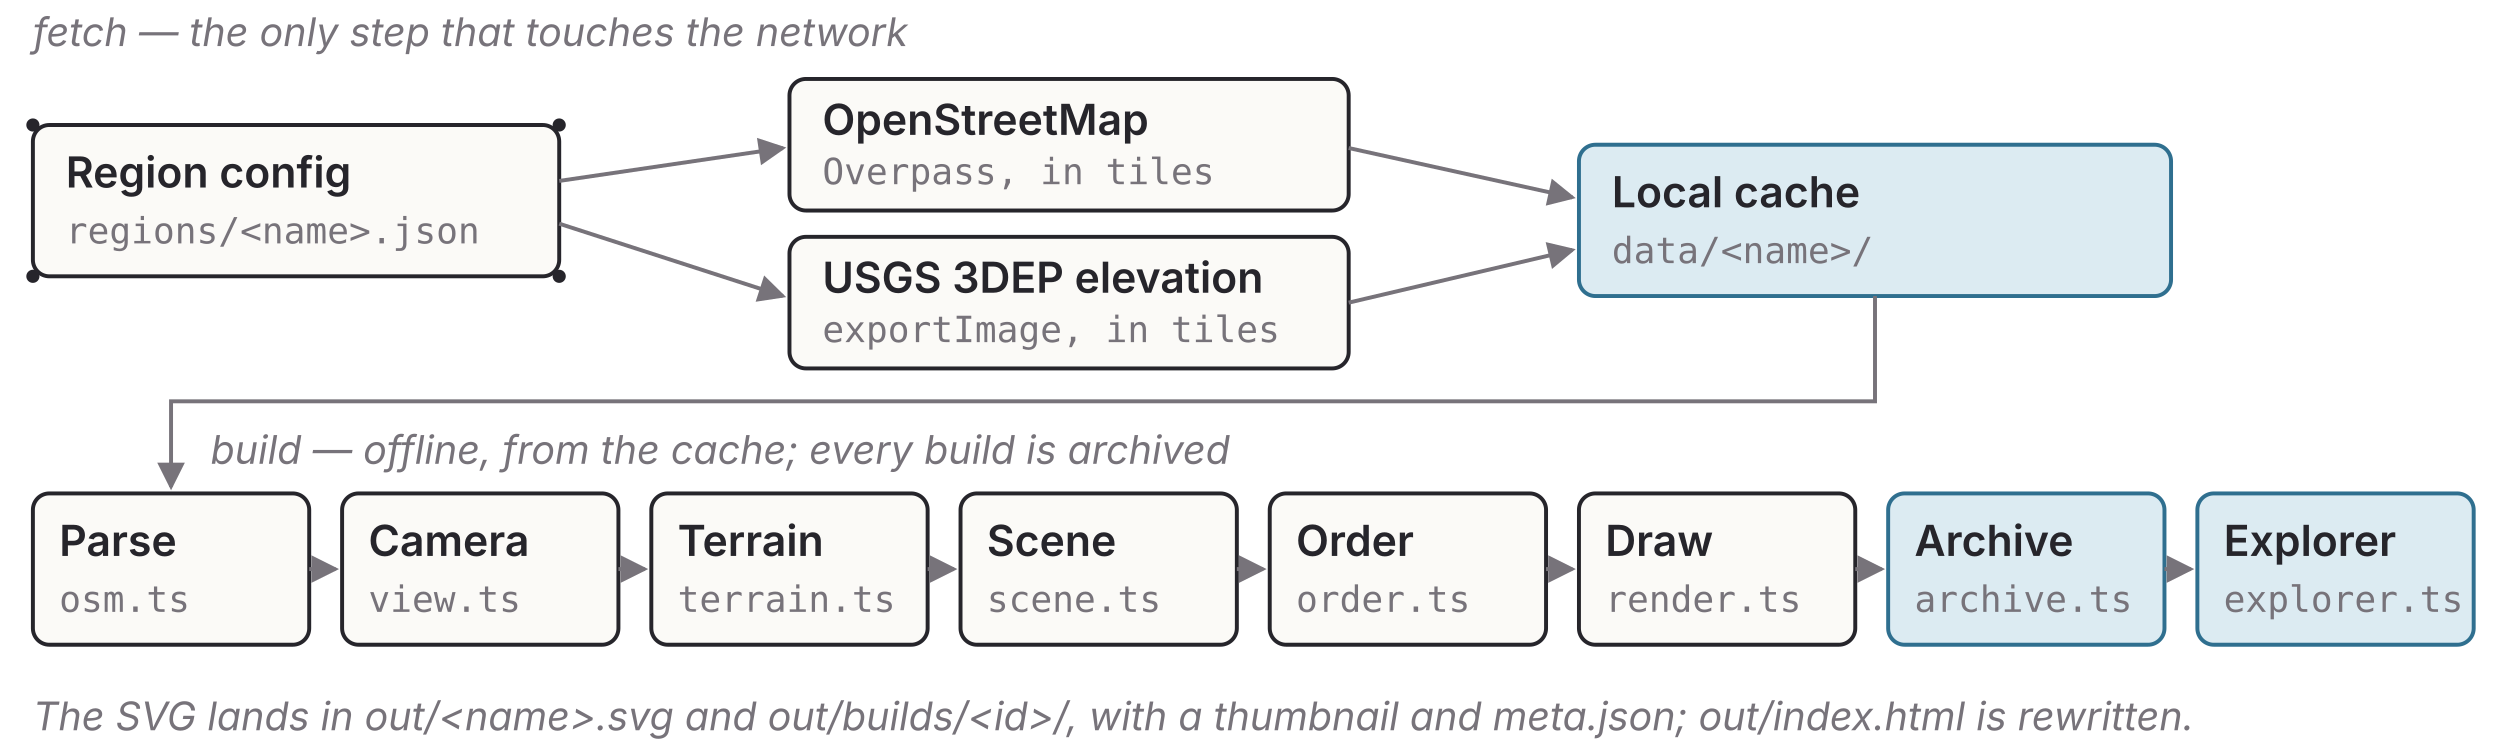
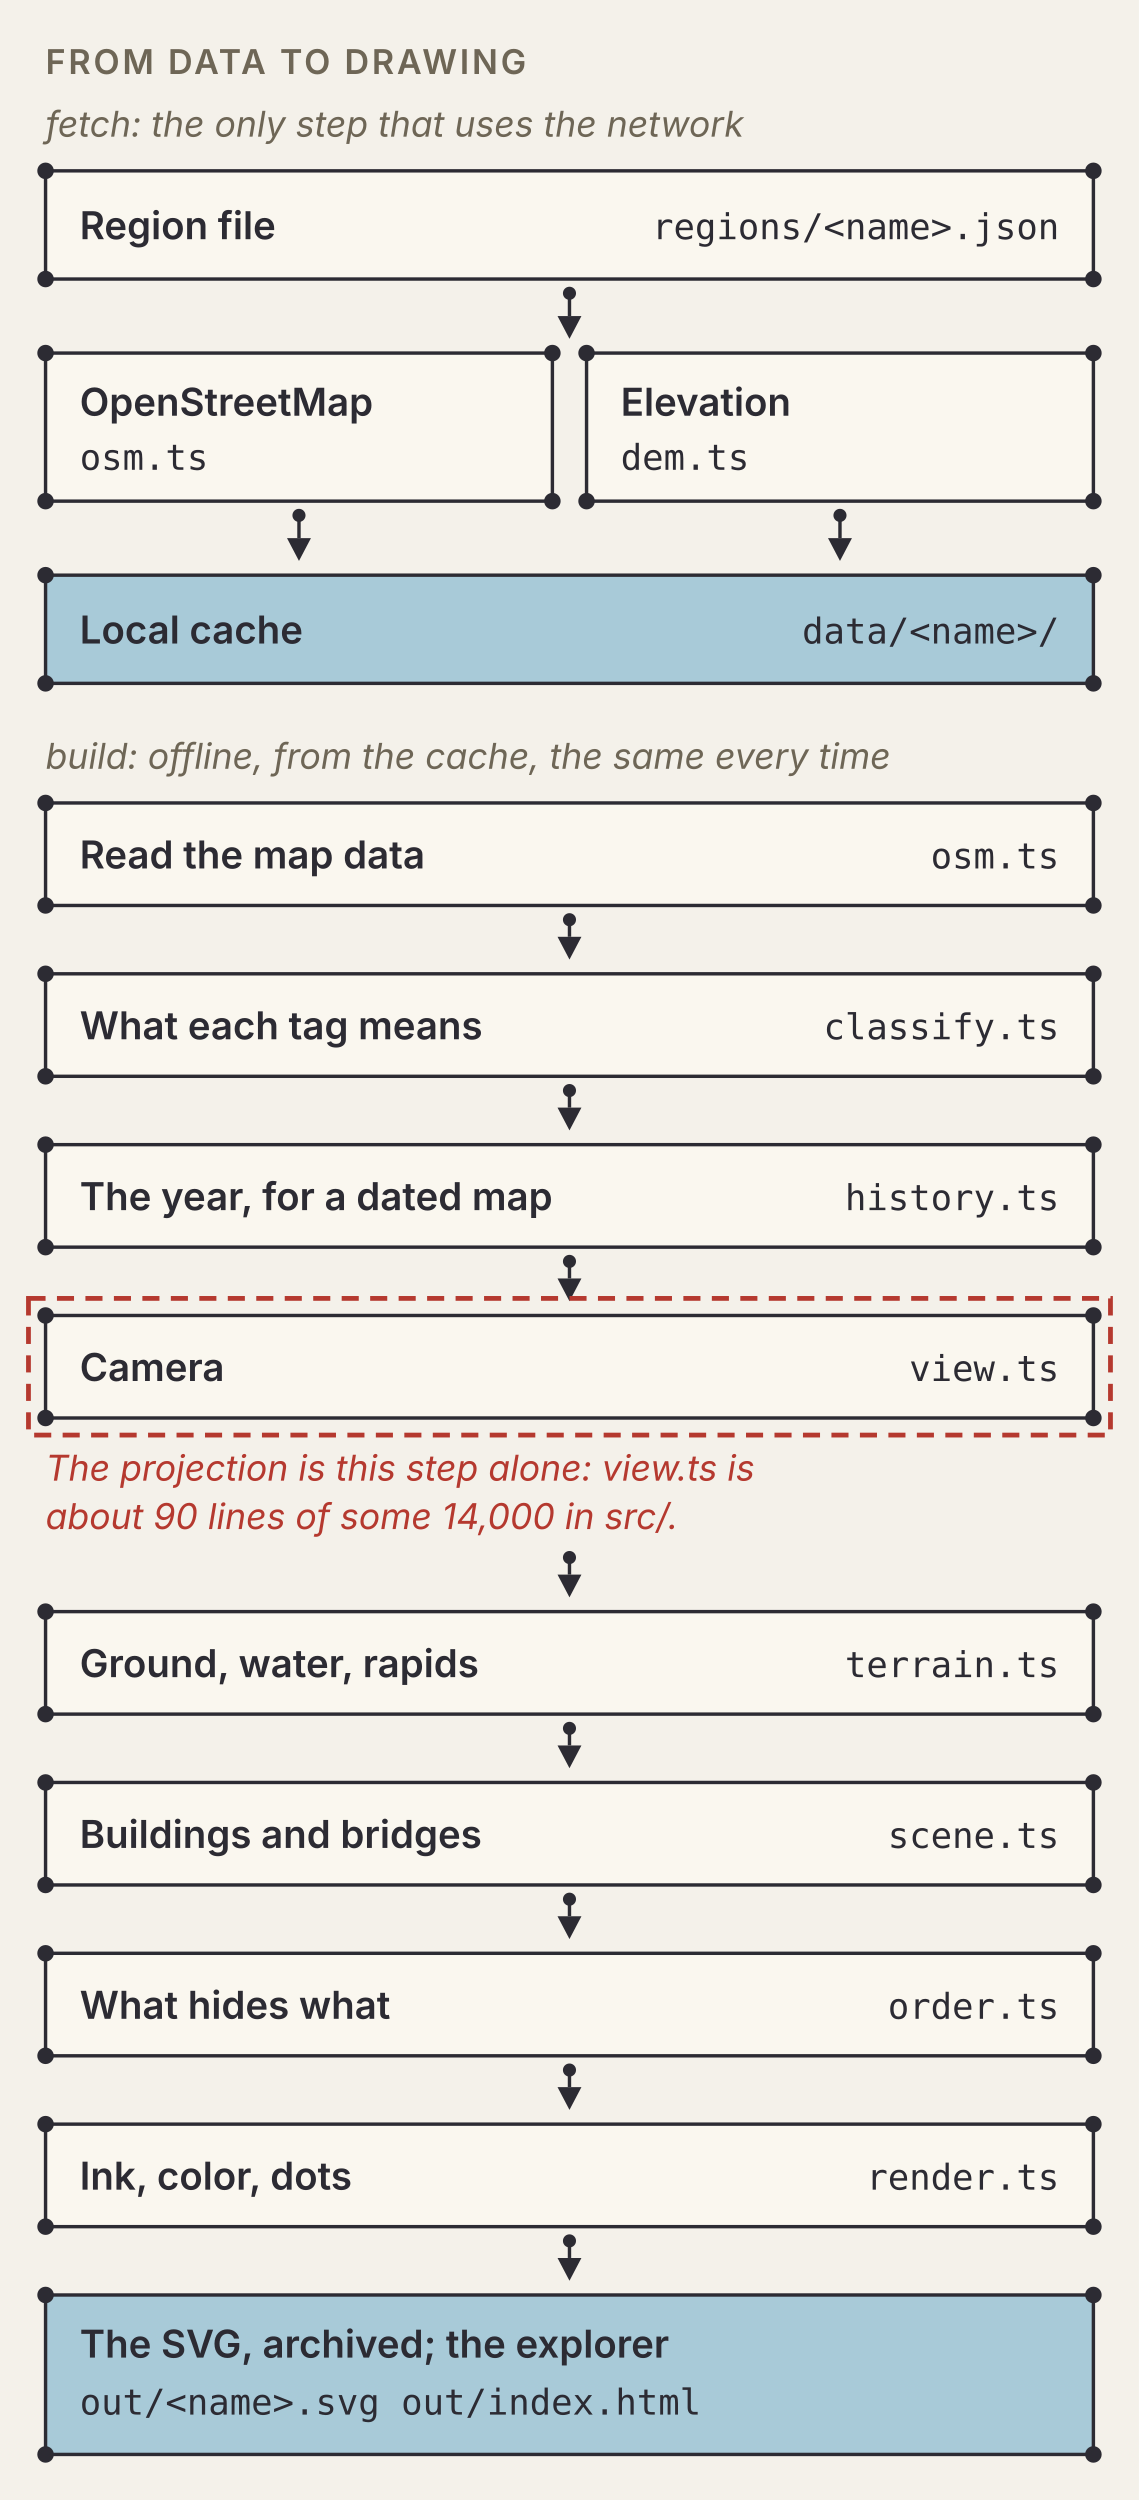
- <svg xmlns="http://www.w3.org/2000/svg" viewBox="0 0 760 228" role="img" aria-labelledby="t d" font-family="ui-sans-serif, -apple-system, 'Segoe UI', system-ui, sans-serif">
+ <svg xmlns="http://www.w3.org/2000/svg" viewBox="0 0 400 878" width="400" height="878" role="img" aria-labelledby="pipe-t pipe-d">
  <style>
- .b{fill:#fbfaf7;stroke:#26252b;stroke-width:1.2}
- .k{fill:#dcebf2;stroke:#2f6f8f;stroke-width:1.2}
- .t{fill:#26252b;font-size:13px;font-weight:600}
- .s{fill:#77737a;font-size:11px;font-family:ui-monospace,SFMono-Regular,Menlo,monospace}
- .l{fill:#77737a;font-size:12px;font-style:italic}
- .a{fill:none;stroke:#77737a;stroke-width:1.2;marker-end:url(#h)}
- .h{fill:#77737a}
- .dot{fill:#26252b}
- @media (prefers-color-scheme: dark){
- .b{fill:#1b1d23;stroke:#e5e6ec}.k{fill:#22323d;stroke:#7fb6d4}.t{fill:#e5e6ec}.s,.l{fill:#9497a3}.a{stroke:#9497a3}.h{fill:#9497a3}.dot{fill:#e5e6ec}
- }
+ text{font-family:ui-sans-serif, -apple-system, 'Segoe UI', system-ui, sans-serif}
+ .h{font:600 12px ui-sans-serif, -apple-system, 'Segoe UI', system-ui, sans-serif;letter-spacing:.08em}
+ .n{font:700 16px 'Libre Baskerville', Baskerville, Georgia, serif}
+ .b{font-size:13.5px}
+ .bb{font-size:13.5px;font-weight:600}
+ .m{font:12.5px ui-monospace, SFMono-Regular, Menlo, monospace}
+ .s{font-size:12.5px}
+ .si{font-size:12.5px;font-style:italic}
+ .bg{fill:#f4f1ea}.ink{fill:#2c2b33}.dim{fill:#6e6656}.card{fill:#faf7ef}.artist{fill:#f2c879}.agent{fill:#c3d3e2}.code{fill:#d3dfb9}.cache{fill:#a8cad8}.acc{fill:#b5392f}.edge{fill:none;stroke:#2c2b33;stroke-width:1.2}.thin{fill:none;stroke:#2c2b33;stroke-width:0.72}.edge.card{fill:#faf7ef}.edge.cache{fill:#a8cad8}.edge.artist{fill:#f2c879}.edge.agent{fill:#c3d3e2}.edge.code{fill:#d3dfb9}.mark{fill:#f4f1ea;stroke:#2c2b33;stroke-width:1.2}.mark.solid{fill:#2c2b33}.mark.dash{stroke-dasharray:2.6 1.7}.hl{fill:none;stroke:#b5392f;stroke-width:1.68;stroke-dasharray:6 4}
+ @media (prefers-color-scheme: dark){.bg{fill:#14161d}.ink{fill:#c9d1e6}.dim{fill:#8a90a2}.card{fill:#1d2029}.artist{fill:#8a6f3c}.agent{fill:#34465a}.code{fill:#22302a}.cache{fill:#1b2e3b}.acc{fill:#e0614f}.edge{fill:none;stroke:#c9d1e6;stroke-width:1.2}.thin{fill:none;stroke:#c9d1e6;stroke-width:0.72}.edge.card{fill:#1d2029}.edge.cache{fill:#1b2e3b}.edge.artist{fill:#8a6f3c}.edge.agent{fill:#34465a}.edge.code{fill:#22302a}.mark{fill:#14161d;stroke:#c9d1e6;stroke-width:1.2}.mark.solid{fill:#c9d1e6}.mark.dash{stroke-dasharray:2.6 1.7}.hl{fill:none;stroke:#e0614f;stroke-width:1.68;stroke-dasharray:6 4}}
</style>
-   <defs>
-     <marker id="h" viewBox="0 0 8 8" refX="7" refY="4" markerWidth="7" markerHeight="7" orient="auto">
-       <path class="h" d="M0 0L8 4L0 8z" />
-     </marker>
-   </defs>
-   <text class="l" x="10" y="14">fetch — the only step that touches the network</text>
-   <rect class="b" x="10" y="38" width="160" height="46" rx="5" />
-   <text class="t" x="20" y="57">Region config</text>
-   <text class="s" x="20" y="74">regions/&lt;name&gt;.json</text>
-   <rect class="b" x="240" y="24" width="170" height="40" rx="5" />
-   <text class="t" x="250" y="41">OpenStreetMap</text>
-   <text class="s" x="250" y="56">Overpass, in tiles</text>
-   <rect class="b" x="240" y="72" width="170" height="40" rx="5" />
-   <text class="t" x="250" y="89">USGS 3DEP elevation</text>
-   <text class="s" x="250" y="104">exportImage, in tiles</text>
-   <rect class="k" x="480" y="44" width="180" height="46" rx="5" />
-   <text class="t" x="490" y="63">Local cache</text>
-   <text class="s" x="490" y="80">data/&lt;name&gt;/</text>
-   <path class="a" d="M170 55L238 45" />
-   <path class="a" d="M170 68L238 90" />
-   <path class="a" d="M410 45L478 60" />
-   <path class="a" d="M410 92L478 76" />
-   <text class="l" x="64" y="141">build — offline, from the cache; every build is archived</text>
-   <path class="a" d="M570 90V122H52V148" />
-   <g transform="translate(10 150)">
-     <rect class="b" x="0" width="84" height="46" rx="5" />
-     <text class="t" x="8" y="19">Parse</text>
-     <text class="s" x="8" y="36">osm.ts</text>
-     <rect class="b" x="94" width="84" height="46" rx="5" />
-     <text class="t" x="102" y="19">Camera</text>
-     <text class="s" x="102" y="36">view.ts</text>
-     <rect class="b" x="188" width="84" height="46" rx="5" />
-     <text class="t" x="196" y="19">Terrain</text>
-     <text class="s" x="196" y="36">terrain.ts</text>
-     <rect class="b" x="282" width="84" height="46" rx="5" />
-     <text class="t" x="290" y="19">Scene</text>
-     <text class="s" x="290" y="36">scene.ts</text>
-     <rect class="b" x="376" width="84" height="46" rx="5" />
-     <text class="t" x="384" y="19">Order</text>
-     <text class="s" x="384" y="36">order.ts</text>
-     <rect class="b" x="470" width="84" height="46" rx="5" />
-     <text class="t" x="478" y="19">Draw</text>
-     <text class="s" x="478" y="36">render.ts</text>
-     <rect class="k" x="564" width="84" height="46" rx="5" />
-     <text class="t" x="572" y="19">Archive</text>
-     <text class="s" x="572" y="36">archive.ts</text>
-     <rect class="k" x="658" width="84" height="46" rx="5" />
-     <text class="t" x="666" y="19">Explorer</text>
-     <text class="s" x="666" y="36">explorer.ts</text>
-     <path class="a" d="M84 23H92" />
-     <path class="a" d="M178 23H186" />
-     <path class="a" d="M272 23H280" />
-     <path class="a" d="M366 23H374" />
-     <path class="a" d="M460 23H468" />
-     <path class="a" d="M554 23H562" />
-     <path class="a" d="M648 23H656" />
-   </g>
-   <circle class="dot" cx="10" cy="38" r="2" />
-   <circle class="dot" cx="170" cy="38" r="2" />
-   <circle class="dot" cx="10" cy="84" r="2" />
-   <circle class="dot" cx="170" cy="84" r="2" />
-   <text class="l" x="10" y="222">The SVG lands in out/&lt;name&gt;.svg and out/builds/&lt;id&gt;/, with a thumbnail and meta.json; out/index.html is rewritten.</text>
+   <rect width="400" height="878" class="bg" />
+   <text x="16" y="26" class="h dim">FROM DATA TO DRAWING</text>
+   <text x="16" y="48" class="si dim">fetch: the only step that uses the network</text>
+   <rect x="16" y="60" width="368" height="38" class="edge card" />
+   <circle cx="16" cy="60" r="2.9" class="ink" />
+   <circle cx="384" cy="60" r="2.9" class="ink" />
+   <circle cx="16" cy="98" r="2.9" class="ink" />
+   <circle cx="384" cy="98" r="2.9" class="ink" />
+   <text x="28" y="84" class="bb ink">Region file</text>
+   <text x="372" y="84" class="m ink" text-anchor="end">regions/&lt;name&gt;.json</text>
+   <path d="M200 103L200 111" class="edge" />
+   <path d="M200 119L195.8 111L204.2 111Z" class="ink" />
+   <circle cx="200" cy="103" r="2.3" class="ink" />
+   <rect x="16" y="124" width="178" height="52" class="edge card" />
+   <circle cx="16" cy="124" r="2.9" class="ink" />
+   <circle cx="194" cy="124" r="2.9" class="ink" />
+   <circle cx="16" cy="176" r="2.9" class="ink" />
+   <circle cx="194" cy="176" r="2.9" class="ink" />
+   <text x="28" y="146" class="bb ink">OpenStreetMap</text>
+   <text x="28" y="165" class="m ink">osm.ts</text>
+   <rect x="206" y="124" width="178" height="52" class="edge card" />
+   <circle cx="206" cy="124" r="2.9" class="ink" />
+   <circle cx="384" cy="124" r="2.9" class="ink" />
+   <circle cx="206" cy="176" r="2.9" class="ink" />
+   <circle cx="384" cy="176" r="2.9" class="ink" />
+   <text x="218" y="146" class="bb ink">Elevation</text>
+   <text x="218" y="165" class="m ink">dem.ts</text>
+   <path d="M105 181L105 189" class="edge" />
+   <path d="M105 197L100.8 189L109.2 189Z" class="ink" />
+   <circle cx="105" cy="181" r="2.3" class="ink" />
+   <path d="M295 181L295 189" class="edge" />
+   <path d="M295 197L290.8 189L299.2 189Z" class="ink" />
+   <circle cx="295" cy="181" r="2.3" class="ink" />
+   <rect x="16" y="202" width="368" height="38" class="edge cache" />
+   <circle cx="16" cy="202" r="2.9" class="ink" />
+   <circle cx="384" cy="202" r="2.9" class="ink" />
+   <circle cx="16" cy="240" r="2.9" class="ink" />
+   <circle cx="384" cy="240" r="2.9" class="ink" />
+   <text x="28" y="226" class="bb ink">Local cache</text>
+   <text x="372" y="226" class="m ink" text-anchor="end">data/&lt;name&gt;/</text>
+   <text x="16" y="270" class="si dim">build: offline, from the cache, the same every time</text>
+   <rect x="16" y="282" width="368" height="36" class="edge card" />
+   <circle cx="16" cy="282" r="2.9" class="ink" />
+   <circle cx="384" cy="282" r="2.9" class="ink" />
+   <circle cx="16" cy="318" r="2.9" class="ink" />
+   <circle cx="384" cy="318" r="2.9" class="ink" />
+   <text x="28" y="305" class="bb ink">Read the map data</text>
+   <text x="372" y="305" class="m ink" text-anchor="end">osm.ts</text>
+   <path d="M200 323L200 329" class="edge" />
+   <path d="M200 337L195.8 329L204.2 329Z" class="ink" />
+   <circle cx="200" cy="323" r="2.3" class="ink" />
+   <rect x="16" y="342" width="368" height="36" class="edge card" />
+   <circle cx="16" cy="342" r="2.9" class="ink" />
+   <circle cx="384" cy="342" r="2.9" class="ink" />
+   <circle cx="16" cy="378" r="2.9" class="ink" />
+   <circle cx="384" cy="378" r="2.9" class="ink" />
+   <text x="28" y="365" class="bb ink">What each tag means</text>
+   <text x="372" y="365" class="m ink" text-anchor="end">classify.ts</text>
+   <path d="M200 383L200 389" class="edge" />
+   <path d="M200 397L195.8 389L204.2 389Z" class="ink" />
+   <circle cx="200" cy="383" r="2.3" class="ink" />
+   <rect x="16" y="402" width="368" height="36" class="edge card" />
+   <circle cx="16" cy="402" r="2.9" class="ink" />
+   <circle cx="384" cy="402" r="2.9" class="ink" />
+   <circle cx="16" cy="438" r="2.9" class="ink" />
+   <circle cx="384" cy="438" r="2.9" class="ink" />
+   <text x="28" y="425" class="bb ink">The year, for a dated map</text>
+   <text x="372" y="425" class="m ink" text-anchor="end">history.ts</text>
+   <path d="M200 443L200 449" class="edge" />
+   <path d="M200 457L195.8 449L204.2 449Z" class="ink" />
+   <circle cx="200" cy="443" r="2.3" class="ink" />
+   <rect x="16" y="462" width="368" height="36" class="edge card" />
+   <circle cx="16" cy="462" r="2.9" class="ink" />
+   <circle cx="384" cy="462" r="2.9" class="ink" />
+   <circle cx="16" cy="498" r="2.9" class="ink" />
+   <circle cx="384" cy="498" r="2.9" class="ink" />
+   <text x="28" y="485" class="bb ink">Camera</text>
+   <text x="372" y="485" class="m ink" text-anchor="end">view.ts</text>
+   <rect x="10" y="456" width="380" height="48" class="hl" />
+   <text x="16" y="520" class="si acc">The projection is this step alone: view.ts is</text>
+   <text x="16" y="537" class="si acc">about 90 lines of some 14,000 in src/.</text>
+   <path d="M200 547L200 553" class="edge" />
+   <path d="M200 561L195.8 553L204.2 553Z" class="ink" />
+   <circle cx="200" cy="547" r="2.3" class="ink" />
+   <rect x="16" y="566" width="368" height="36" class="edge card" />
+   <circle cx="16" cy="566" r="2.9" class="ink" />
+   <circle cx="384" cy="566" r="2.9" class="ink" />
+   <circle cx="16" cy="602" r="2.9" class="ink" />
+   <circle cx="384" cy="602" r="2.9" class="ink" />
+   <text x="28" y="589" class="bb ink">Ground, water, rapids</text>
+   <text x="372" y="589" class="m ink" text-anchor="end">terrain.ts</text>
+   <path d="M200 607L200 613" class="edge" />
+   <path d="M200 621L195.8 613L204.2 613Z" class="ink" />
+   <circle cx="200" cy="607" r="2.3" class="ink" />
+   <rect x="16" y="626" width="368" height="36" class="edge card" />
+   <circle cx="16" cy="626" r="2.9" class="ink" />
+   <circle cx="384" cy="626" r="2.9" class="ink" />
+   <circle cx="16" cy="662" r="2.9" class="ink" />
+   <circle cx="384" cy="662" r="2.9" class="ink" />
+   <text x="28" y="649" class="bb ink">Buildings and bridges</text>
+   <text x="372" y="649" class="m ink" text-anchor="end">scene.ts</text>
+   <path d="M200 667L200 673" class="edge" />
+   <path d="M200 681L195.8 673L204.2 673Z" class="ink" />
+   <circle cx="200" cy="667" r="2.3" class="ink" />
+   <rect x="16" y="686" width="368" height="36" class="edge card" />
+   <circle cx="16" cy="686" r="2.9" class="ink" />
+   <circle cx="384" cy="686" r="2.9" class="ink" />
+   <circle cx="16" cy="722" r="2.9" class="ink" />
+   <circle cx="384" cy="722" r="2.9" class="ink" />
+   <text x="28" y="709" class="bb ink">What hides what</text>
+   <text x="372" y="709" class="m ink" text-anchor="end">order.ts</text>
+   <path d="M200 727L200 733" class="edge" />
+   <path d="M200 741L195.8 733L204.2 733Z" class="ink" />
+   <circle cx="200" cy="727" r="2.3" class="ink" />
+   <rect x="16" y="746" width="368" height="36" class="edge card" />
+   <circle cx="16" cy="746" r="2.9" class="ink" />
+   <circle cx="384" cy="746" r="2.9" class="ink" />
+   <circle cx="16" cy="782" r="2.9" class="ink" />
+   <circle cx="384" cy="782" r="2.9" class="ink" />
+   <text x="28" y="769" class="bb ink">Ink, color, dots</text>
+   <text x="372" y="769" class="m ink" text-anchor="end">render.ts</text>
+   <path d="M200 787L200 793" class="edge" />
+   <path d="M200 801L195.8 793L204.2 793Z" class="ink" />
+   <circle cx="200" cy="787" r="2.3" class="ink" />
+   <rect x="16" y="806" width="368" height="56" class="edge cache" />
+   <circle cx="16" cy="806" r="2.9" class="ink" />
+   <circle cx="384" cy="806" r="2.9" class="ink" />
+   <circle cx="16" cy="862" r="2.9" class="ink" />
+   <circle cx="384" cy="862" r="2.9" class="ink" />
+   <text x="28" y="828" class="bb ink">The SVG, archived; the explorer</text>
+   <text x="28" y="848" class="m ink">out/&lt;name&gt;.svg  out/index.html</text>
</svg>
